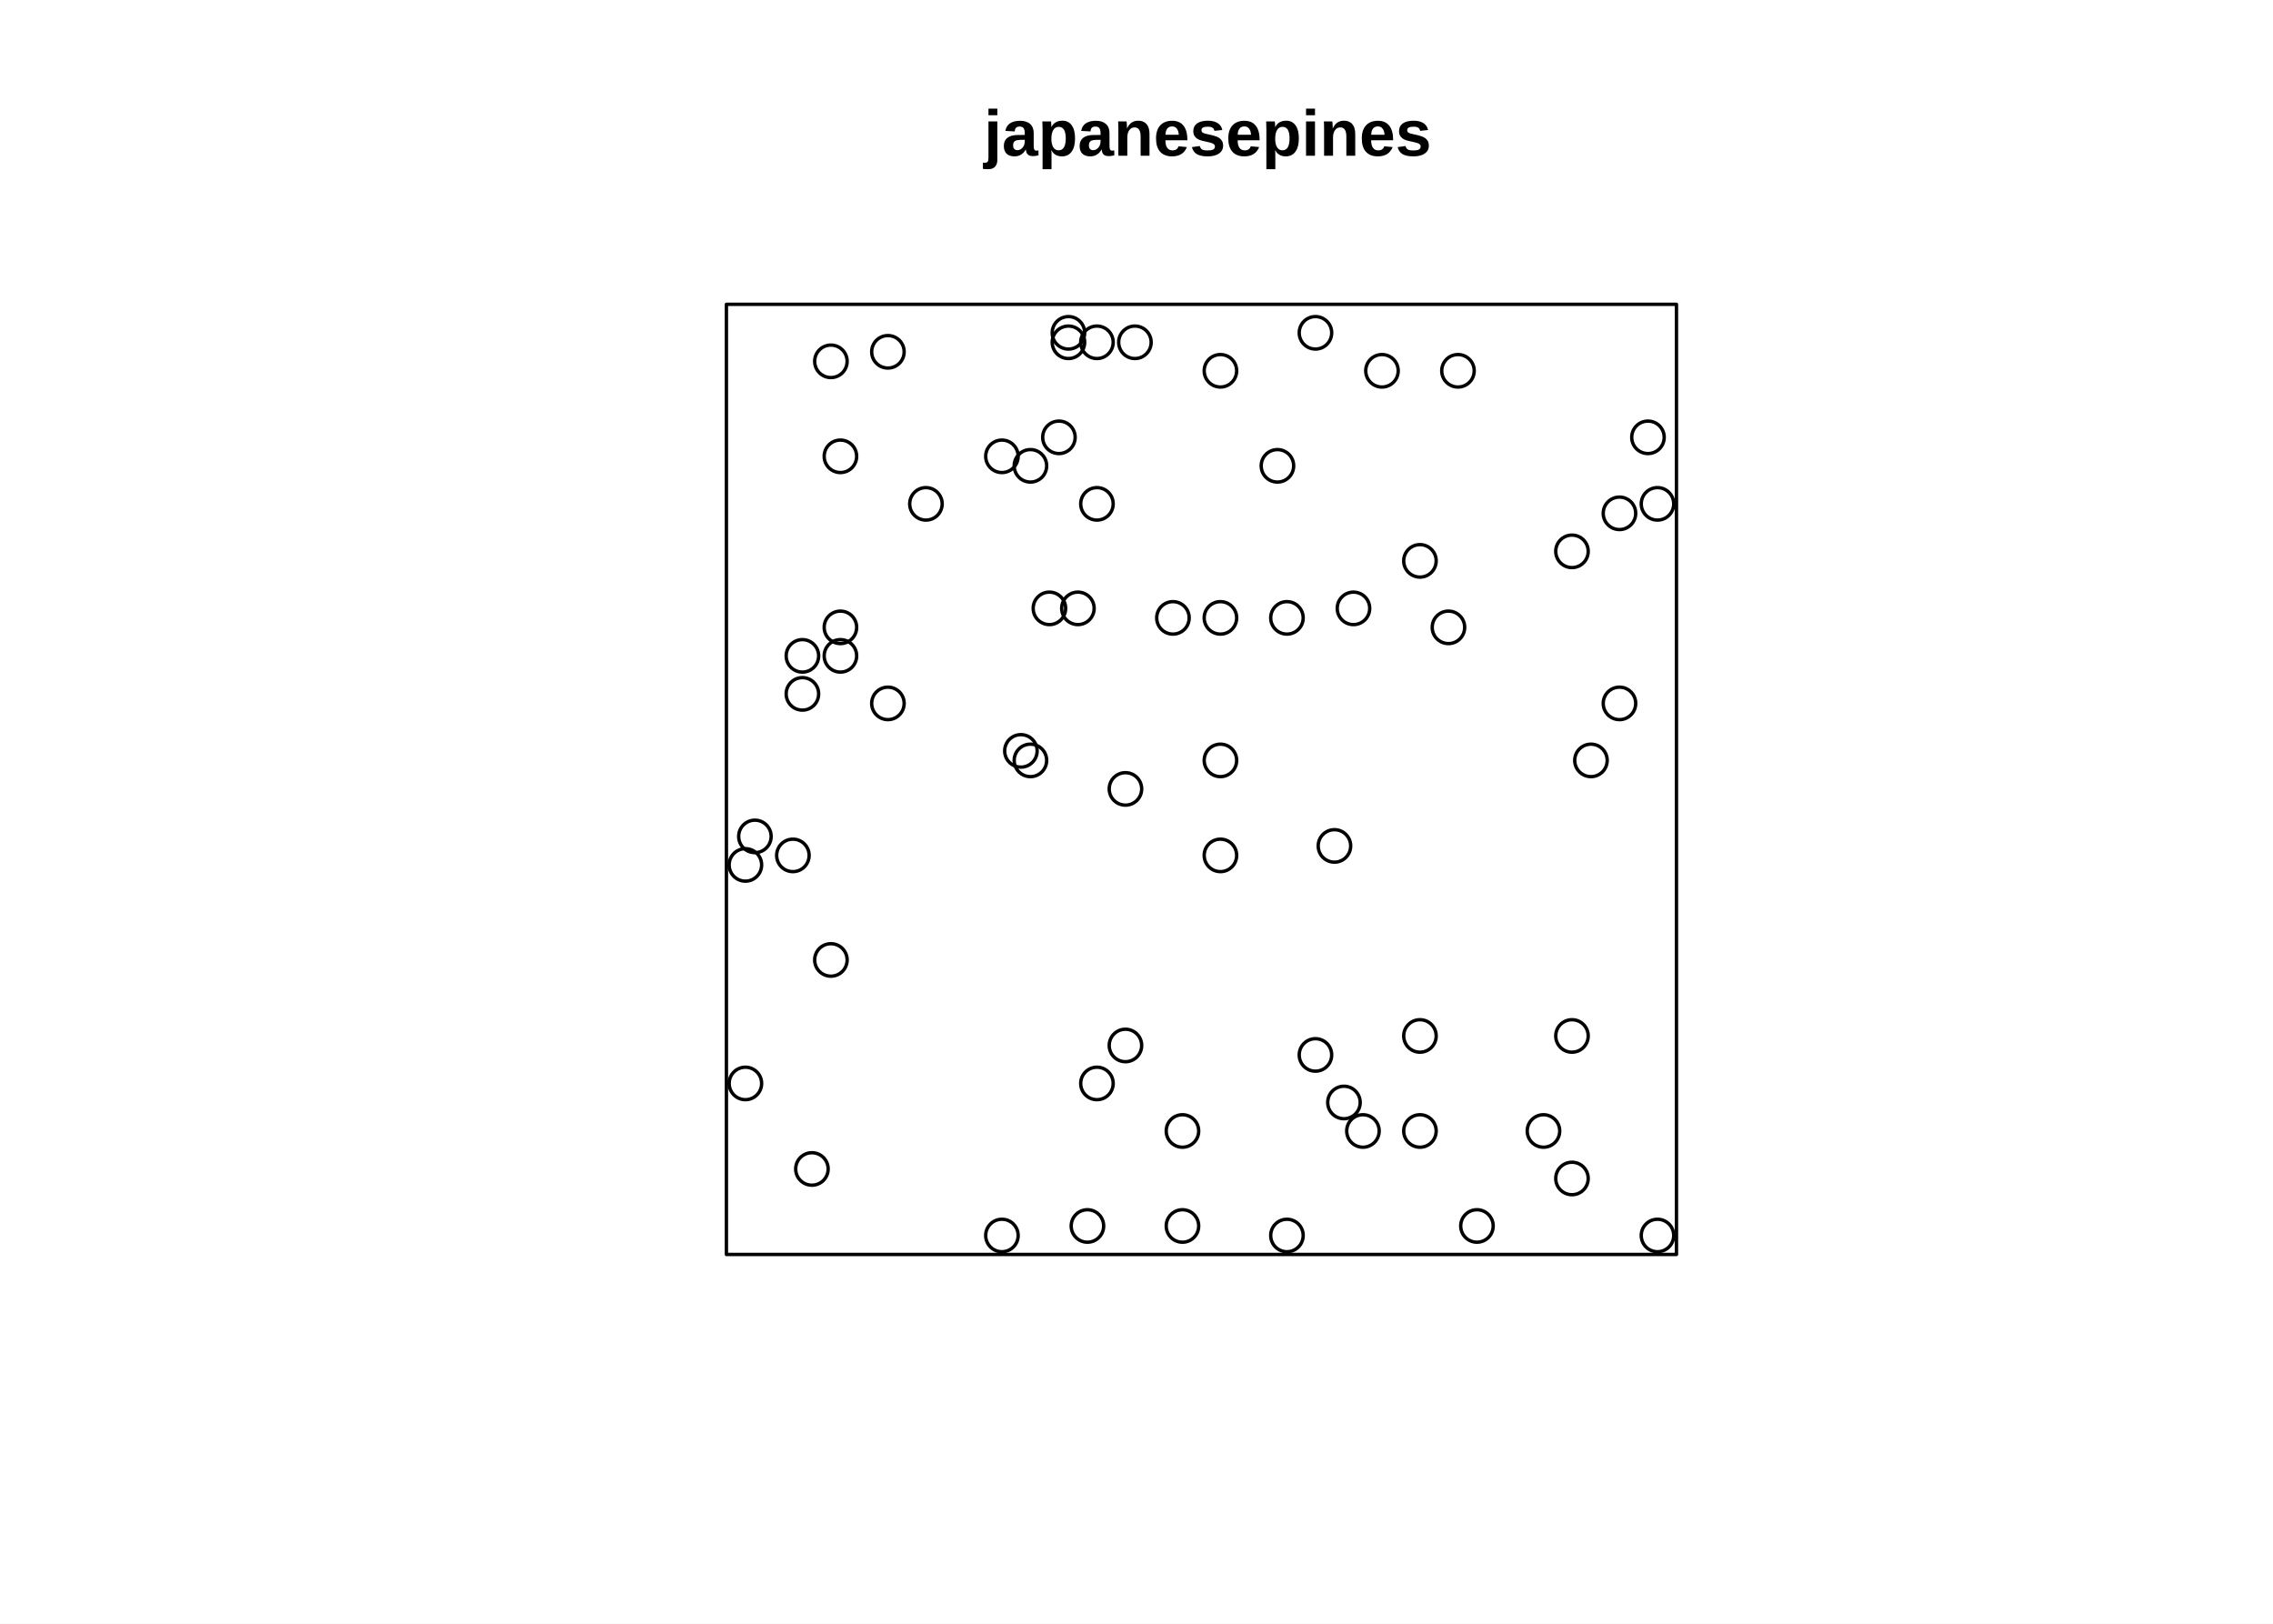
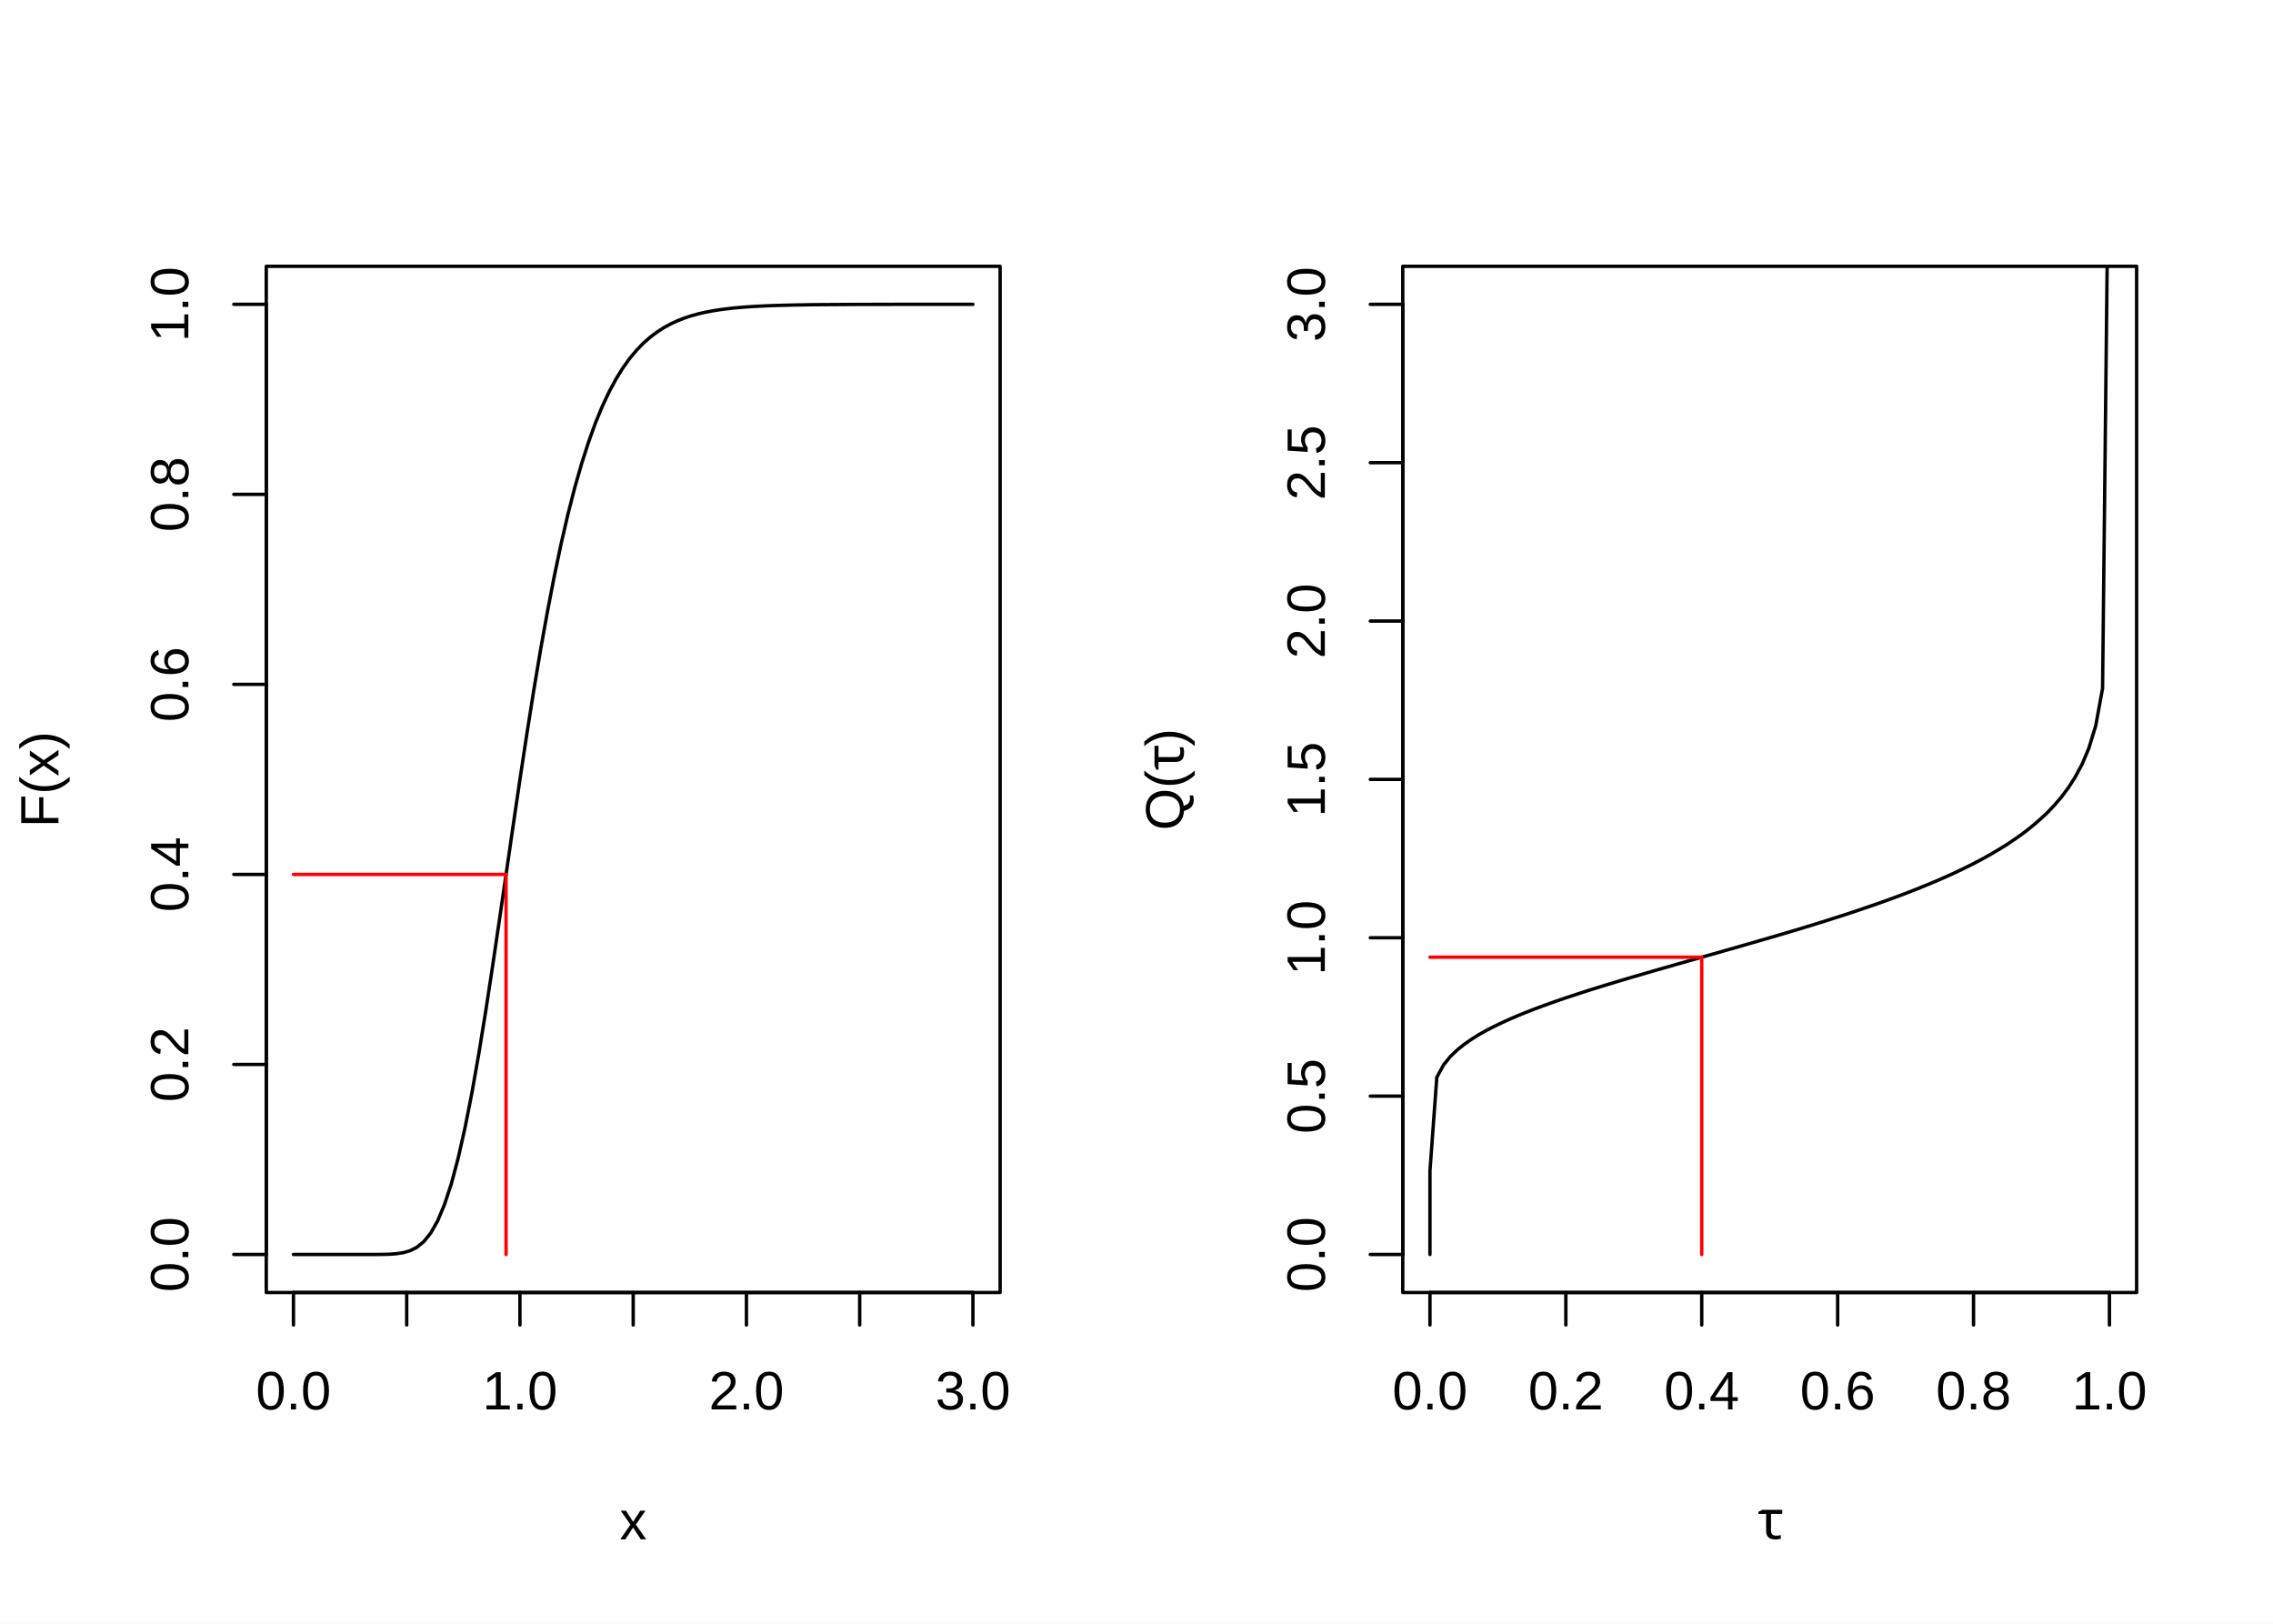
<svg xmlns="http://www.w3.org/2000/svg" viewBox="0 0 504.00 360.00">
  <defs>
    <style type="text/css">
    line, polyline, path, rect, circle {
      fill: none;
      stroke: #000000;
      stroke-linecap: round;
      stroke-linejoin: round;
      stroke-miterlimit: 10.00;
    }
  </style>
  </defs>
  <rect width="100%" height="100%" style="stroke: none; fill: #FFFFFF;" />
-   <text x="262.51" y="34.53" style="font-size: 14.40px; font-weight: bold; font-family: Arial;" textLength="7.78px" lengthAdjust="spacingAndGlyphs">  </text>
-   <text x="218.16" y="34.53" style="font-size: 14.40px; font-weight: bold; font-family: Arial;" textLength="96.49px" lengthAdjust="spacingAndGlyphs">japanesepines</text>
  <defs>
-     <clipPath id="cpNTkuMDR8NDczLjc2fDI4Ni41Nnw1OS4wNA==">
-       <rect x="59.04" y="59.04" width="414.72" height="227.52" />
+     <clipPath id="cpNTkuMDR8MjIxLjc2fDI4Ni41Nnw1OS4wNA==">
+       <rect x="59.04" y="59.04" width="162.72" height="227.52" />
    </clipPath>
  </defs>
-   <polyline points="161.07,278.13 371.73,278.13 371.73,67.47 161.07,67.47 161.07,278.13 " style="stroke-width: 0.75;" clip-path="url(#cpNTkuMDR8NDczLjc2fDI4Ni41Nnw1OS4wNA==)" />
-   <circle cx="180.03" cy="259.17" r="2.70pt" style="stroke-width: 0.75;" clip-path="url(#cpNTkuMDR8NDczLjc2fDI4Ni41Nnw1OS4wNA==)" />
-   <circle cx="222.16" cy="273.92" r="2.70pt" style="stroke-width: 0.75;" clip-path="url(#cpNTkuMDR8NDczLjc2fDI4Ni41Nnw1OS4wNA==)" />
-   <circle cx="241.12" cy="271.81" r="2.70pt" style="stroke-width: 0.75;" clip-path="url(#cpNTkuMDR8NDczLjc2fDI4Ni41Nnw1OS4wNA==)" />
-   <circle cx="243.23" cy="240.21" r="2.70pt" style="stroke-width: 0.75;" clip-path="url(#cpNTkuMDR8NDczLjc2fDI4Ni41Nnw1OS4wNA==)" />
-   <circle cx="262.19" cy="271.81" r="2.70pt" style="stroke-width: 0.75;" clip-path="url(#cpNTkuMDR8NDczLjc2fDI4Ni41Nnw1OS4wNA==)" />
-   <circle cx="285.36" cy="273.92" r="2.70pt" style="stroke-width: 0.75;" clip-path="url(#cpNTkuMDR8NDczLjc2fDI4Ni41Nnw1OS4wNA==)" />
-   <circle cx="298.00" cy="244.43" r="2.70pt" style="stroke-width: 0.75;" clip-path="url(#cpNTkuMDR8NDczLjc2fDI4Ni41Nnw1OS4wNA==)" />
-   <circle cx="302.21" cy="250.75" r="2.70pt" style="stroke-width: 0.75;" clip-path="url(#cpNTkuMDR8NDczLjc2fDI4Ni41Nnw1OS4wNA==)" />
-   <circle cx="314.85" cy="250.75" r="2.70pt" style="stroke-width: 0.75;" clip-path="url(#cpNTkuMDR8NDczLjc2fDI4Ni41Nnw1OS4wNA==)" />
-   <circle cx="327.49" cy="271.81" r="2.70pt" style="stroke-width: 0.75;" clip-path="url(#cpNTkuMDR8NDczLjc2fDI4Ni41Nnw1OS4wNA==)" />
-   <circle cx="342.24" cy="250.75" r="2.70pt" style="stroke-width: 0.75;" clip-path="url(#cpNTkuMDR8NDczLjc2fDI4Ni41Nnw1OS4wNA==)" />
-   <circle cx="348.56" cy="261.28" r="2.70pt" style="stroke-width: 0.75;" clip-path="url(#cpNTkuMDR8NDczLjc2fDI4Ni41Nnw1OS4wNA==)" />
-   <circle cx="367.52" cy="273.92" r="2.70pt" style="stroke-width: 0.75;" clip-path="url(#cpNTkuMDR8NDczLjc2fDI4Ni41Nnw1OS4wNA==)" />
-   <circle cx="165.28" cy="240.21" r="2.70pt" style="stroke-width: 0.75;" clip-path="url(#cpNTkuMDR8NDczLjc2fDI4Ni41Nnw1OS4wNA==)" />
-   <circle cx="184.24" cy="212.83" r="2.70pt" style="stroke-width: 0.75;" clip-path="url(#cpNTkuMDR8NDczLjc2fDI4Ni41Nnw1OS4wNA==)" />
-   <circle cx="249.55" cy="231.79" r="2.70pt" style="stroke-width: 0.75;" clip-path="url(#cpNTkuMDR8NDczLjc2fDI4Ni41Nnw1OS4wNA==)" />
-   <circle cx="262.19" cy="250.75" r="2.70pt" style="stroke-width: 0.75;" clip-path="url(#cpNTkuMDR8NDczLjc2fDI4Ni41Nnw1OS4wNA==)" />
-   <circle cx="291.68" cy="233.89" r="2.70pt" style="stroke-width: 0.75;" clip-path="url(#cpNTkuMDR8NDczLjc2fDI4Ni41Nnw1OS4wNA==)" />
-   <circle cx="314.85" cy="229.68" r="2.70pt" style="stroke-width: 0.75;" clip-path="url(#cpNTkuMDR8NDczLjc2fDI4Ni41Nnw1OS4wNA==)" />
-   <circle cx="348.56" cy="229.68" r="2.70pt" style="stroke-width: 0.75;" clip-path="url(#cpNTkuMDR8NDczLjc2fDI4Ni41Nnw1OS4wNA==)" />
-   <circle cx="165.28" cy="191.76" r="2.70pt" style="stroke-width: 0.75;" clip-path="url(#cpNTkuMDR8NDczLjc2fDI4Ni41Nnw1OS4wNA==)" />
-   <circle cx="167.39" cy="185.44" r="2.70pt" style="stroke-width: 0.75;" clip-path="url(#cpNTkuMDR8NDczLjc2fDI4Ni41Nnw1OS4wNA==)" />
-   <circle cx="175.81" cy="189.65" r="2.70pt" style="stroke-width: 0.75;" clip-path="url(#cpNTkuMDR8NDczLjc2fDI4Ni41Nnw1OS4wNA==)" />
-   <circle cx="270.61" cy="189.65" r="2.70pt" style="stroke-width: 0.75;" clip-path="url(#cpNTkuMDR8NDczLjc2fDI4Ni41Nnw1OS4wNA==)" />
-   <circle cx="295.89" cy="187.55" r="2.70pt" style="stroke-width: 0.75;" clip-path="url(#cpNTkuMDR8NDczLjc2fDI4Ni41Nnw1OS4wNA==)" />
-   <circle cx="177.92" cy="153.84" r="2.70pt" style="stroke-width: 0.75;" clip-path="url(#cpNTkuMDR8NDczLjc2fDI4Ni41Nnw1OS4wNA==)" />
-   <circle cx="177.92" cy="145.41" r="2.70pt" style="stroke-width: 0.75;" clip-path="url(#cpNTkuMDR8NDczLjc2fDI4Ni41Nnw1OS4wNA==)" />
-   <circle cx="186.35" cy="145.41" r="2.70pt" style="stroke-width: 0.75;" clip-path="url(#cpNTkuMDR8NDczLjc2fDI4Ni41Nnw1OS4wNA==)" />
-   <circle cx="186.35" cy="139.09" r="2.70pt" style="stroke-width: 0.75;" clip-path="url(#cpNTkuMDR8NDczLjc2fDI4Ni41Nnw1OS4wNA==)" />
-   <circle cx="196.88" cy="155.95" r="2.70pt" style="stroke-width: 0.75;" clip-path="url(#cpNTkuMDR8NDczLjc2fDI4Ni41Nnw1OS4wNA==)" />
-   <circle cx="226.37" cy="166.48" r="2.70pt" style="stroke-width: 0.75;" clip-path="url(#cpNTkuMDR8NDczLjc2fDI4Ni41Nnw1OS4wNA==)" />
-   <circle cx="228.48" cy="168.59" r="2.70pt" style="stroke-width: 0.75;" clip-path="url(#cpNTkuMDR8NDczLjc2fDI4Ni41Nnw1OS4wNA==)" />
-   <circle cx="249.55" cy="174.91" r="2.70pt" style="stroke-width: 0.75;" clip-path="url(#cpNTkuMDR8NDczLjc2fDI4Ni41Nnw1OS4wNA==)" />
-   <circle cx="270.61" cy="168.59" r="2.70pt" style="stroke-width: 0.75;" clip-path="url(#cpNTkuMDR8NDczLjc2fDI4Ni41Nnw1OS4wNA==)" />
-   <circle cx="352.77" cy="168.59" r="2.70pt" style="stroke-width: 0.75;" clip-path="url(#cpNTkuMDR8NDczLjc2fDI4Ni41Nnw1OS4wNA==)" />
-   <circle cx="359.09" cy="155.95" r="2.70pt" style="stroke-width: 0.75;" clip-path="url(#cpNTkuMDR8NDczLjc2fDI4Ni41Nnw1OS4wNA==)" />
-   <circle cx="232.69" cy="134.88" r="2.70pt" style="stroke-width: 0.75;" clip-path="url(#cpNTkuMDR8NDczLjc2fDI4Ni41Nnw1OS4wNA==)" />
-   <circle cx="239.01" cy="134.88" r="2.70pt" style="stroke-width: 0.75;" clip-path="url(#cpNTkuMDR8NDczLjc2fDI4Ni41Nnw1OS4wNA==)" />
-   <circle cx="260.08" cy="136.99" r="2.70pt" style="stroke-width: 0.75;" clip-path="url(#cpNTkuMDR8NDczLjc2fDI4Ni41Nnw1OS4wNA==)" />
-   <circle cx="270.61" cy="136.99" r="2.70pt" style="stroke-width: 0.75;" clip-path="url(#cpNTkuMDR8NDczLjc2fDI4Ni41Nnw1OS4wNA==)" />
-   <circle cx="285.36" cy="136.99" r="2.70pt" style="stroke-width: 0.75;" clip-path="url(#cpNTkuMDR8NDczLjc2fDI4Ni41Nnw1OS4wNA==)" />
-   <circle cx="300.11" cy="134.88" r="2.70pt" style="stroke-width: 0.75;" clip-path="url(#cpNTkuMDR8NDczLjc2fDI4Ni41Nnw1OS4wNA==)" />
-   <circle cx="321.17" cy="139.09" r="2.70pt" style="stroke-width: 0.75;" clip-path="url(#cpNTkuMDR8NDczLjc2fDI4Ni41Nnw1OS4wNA==)" />
-   <circle cx="314.85" cy="124.35" r="2.70pt" style="stroke-width: 0.75;" clip-path="url(#cpNTkuMDR8NDczLjc2fDI4Ni41Nnw1OS4wNA==)" />
-   <circle cx="348.56" cy="122.24" r="2.70pt" style="stroke-width: 0.75;" clip-path="url(#cpNTkuMDR8NDczLjc2fDI4Ni41Nnw1OS4wNA==)" />
-   <circle cx="359.09" cy="113.81" r="2.70pt" style="stroke-width: 0.75;" clip-path="url(#cpNTkuMDR8NDczLjc2fDI4Ni41Nnw1OS4wNA==)" />
-   <circle cx="367.52" cy="111.71" r="2.70pt" style="stroke-width: 0.75;" clip-path="url(#cpNTkuMDR8NDczLjc2fDI4Ni41Nnw1OS4wNA==)" />
-   <circle cx="365.41" cy="96.96" r="2.70pt" style="stroke-width: 0.75;" clip-path="url(#cpNTkuMDR8NDczLjc2fDI4Ni41Nnw1OS4wNA==)" />
-   <circle cx="186.35" cy="101.17" r="2.70pt" style="stroke-width: 0.75;" clip-path="url(#cpNTkuMDR8NDczLjc2fDI4Ni41Nnw1OS4wNA==)" />
-   <circle cx="184.24" cy="80.11" r="2.70pt" style="stroke-width: 0.75;" clip-path="url(#cpNTkuMDR8NDczLjc2fDI4Ni41Nnw1OS4wNA==)" />
-   <circle cx="196.88" cy="78.00" r="2.70pt" style="stroke-width: 0.75;" clip-path="url(#cpNTkuMDR8NDczLjc2fDI4Ni41Nnw1OS4wNA==)" />
-   <circle cx="205.31" cy="111.71" r="2.70pt" style="stroke-width: 0.75;" clip-path="url(#cpNTkuMDR8NDczLjc2fDI4Ni41Nnw1OS4wNA==)" />
-   <circle cx="222.16" cy="101.17" r="2.70pt" style="stroke-width: 0.75;" clip-path="url(#cpNTkuMDR8NDczLjc2fDI4Ni41Nnw1OS4wNA==)" />
-   <circle cx="228.48" cy="103.28" r="2.70pt" style="stroke-width: 0.75;" clip-path="url(#cpNTkuMDR8NDczLjc2fDI4Ni41Nnw1OS4wNA==)" />
-   <circle cx="234.80" cy="96.96" r="2.70pt" style="stroke-width: 0.75;" clip-path="url(#cpNTkuMDR8NDczLjc2fDI4Ni41Nnw1OS4wNA==)" />
-   <circle cx="243.23" cy="111.71" r="2.70pt" style="stroke-width: 0.75;" clip-path="url(#cpNTkuMDR8NDczLjc2fDI4Ni41Nnw1OS4wNA==)" />
-   <circle cx="270.61" cy="82.21" r="2.70pt" style="stroke-width: 0.75;" clip-path="url(#cpNTkuMDR8NDczLjc2fDI4Ni41Nnw1OS4wNA==)" />
-   <circle cx="283.25" cy="103.28" r="2.70pt" style="stroke-width: 0.75;" clip-path="url(#cpNTkuMDR8NDczLjc2fDI4Ni41Nnw1OS4wNA==)" />
-   <circle cx="306.43" cy="82.21" r="2.70pt" style="stroke-width: 0.75;" clip-path="url(#cpNTkuMDR8NDczLjc2fDI4Ni41Nnw1OS4wNA==)" />
-   <circle cx="323.28" cy="82.21" r="2.70pt" style="stroke-width: 0.75;" clip-path="url(#cpNTkuMDR8NDczLjc2fDI4Ni41Nnw1OS4wNA==)" />
-   <circle cx="236.91" cy="73.79" r="2.70pt" style="stroke-width: 0.75;" clip-path="url(#cpNTkuMDR8NDczLjc2fDI4Ni41Nnw1OS4wNA==)" />
-   <circle cx="236.91" cy="75.89" r="2.70pt" style="stroke-width: 0.75;" clip-path="url(#cpNTkuMDR8NDczLjc2fDI4Ni41Nnw1OS4wNA==)" />
-   <circle cx="243.23" cy="75.89" r="2.70pt" style="stroke-width: 0.75;" clip-path="url(#cpNTkuMDR8NDczLjc2fDI4Ni41Nnw1OS4wNA==)" />
-   <circle cx="251.65" cy="75.89" r="2.70pt" style="stroke-width: 0.75;" clip-path="url(#cpNTkuMDR8NDczLjc2fDI4Ni41Nnw1OS4wNA==)" />
-   <circle cx="291.68" cy="73.79" r="2.70pt" style="stroke-width: 0.75;" clip-path="url(#cpNTkuMDR8NDczLjc2fDI4Ni41Nnw1OS4wNA==)" />
+   <polyline points="65.07,278.13 66.59,278.13 68.11,278.13 69.63,278.13 71.15,278.13 72.68,278.13 74.20,278.13 75.72,278.13 77.24,278.13 78.76,278.13 80.29,278.13 81.81,278.13 83.33,278.13 84.85,278.11 86.37,278.07 87.89,277.96 89.42,277.73 90.94,277.29 92.46,276.52 93.98,275.27 95.50,273.38 97.03,270.70 98.55,267.09 100.07,262.47 101.59,256.78 103.11,250.03 104.64,242.29 106.16,233.67 107.68,224.30 109.20,214.38 110.72,204.08 112.25,193.60 113.77,183.12 115.29,172.80 116.81,162.79 118.33,153.20 119.85,144.13 121.38,135.64 122.90,127.77 124.42,120.55 125.94,113.98 127.46,108.05 128.99,102.72 130.51,97.98 132.03,93.78 133.55,90.09 135.07,86.85 136.60,84.02 138.12,81.57 139.64,79.45 141.16,77.63 142.68,76.06 144.20,74.73 145.73,73.58 147.25,72.61 148.77,71.79 150.29,71.09 151.81,70.50 153.34,70.00 154.86,69.58 156.38,69.23 157.90,68.94 159.42,68.69 160.95,68.49 162.47,68.31 163.99,68.17 165.51,68.05 167.03,67.95 168.55,67.87 170.08,67.80 171.60,67.74 173.12,67.70 174.64,67.66 176.16,67.62 177.69,67.60 179.21,67.57 180.73,67.55 182.25,67.54 183.77,67.53 185.30,67.52 186.82,67.51 188.34,67.50 189.86,67.49 191.38,67.49 192.91,67.49 194.43,67.48 195.95,67.48 197.47,67.48 198.99,67.47 200.51,67.47 202.04,67.47 203.56,67.47 205.08,67.47 206.60,67.47 208.12,67.47 209.65,67.47 211.17,67.47 212.69,67.47 214.21,67.47 215.73,67.47 " style="stroke-width: 0.75;" clip-path="url(#cpNTkuMDR8MjIxLjc2fDI4Ni41Nnw1OS4wNA==)" />
+   <defs>
+     <clipPath id="cpMHw1MDR8MzYwfDA=">
+       <rect x="0.00" y="0.00" width="504.00" height="360.00" />
+     </clipPath>
+   </defs>
+   <line x1="65.07" y1="286.56" x2="215.73" y2="286.56" style="stroke-width: 0.75;" clip-path="url(#cpMHw1MDR8MzYwfDA=)" />
+   <line x1="65.07" y1="286.56" x2="65.07" y2="293.76" style="stroke-width: 0.75;" clip-path="url(#cpMHw1MDR8MzYwfDA=)" />
+   <line x1="90.18" y1="286.56" x2="90.18" y2="293.76" style="stroke-width: 0.75;" clip-path="url(#cpMHw1MDR8MzYwfDA=)" />
+   <line x1="115.29" y1="286.56" x2="115.29" y2="293.76" style="stroke-width: 0.75;" clip-path="url(#cpMHw1MDR8MzYwfDA=)" />
+   <line x1="140.40" y1="286.56" x2="140.40" y2="293.76" style="stroke-width: 0.75;" clip-path="url(#cpMHw1MDR8MzYwfDA=)" />
+   <line x1="165.51" y1="286.56" x2="165.51" y2="293.76" style="stroke-width: 0.75;" clip-path="url(#cpMHw1MDR8MzYwfDA=)" />
+   <line x1="190.62" y1="286.56" x2="190.62" y2="293.76" style="stroke-width: 0.75;" clip-path="url(#cpMHw1MDR8MzYwfDA=)" />
+   <line x1="215.73" y1="286.56" x2="215.73" y2="293.76" style="stroke-width: 0.75;" clip-path="url(#cpMHw1MDR8MzYwfDA=)" />
+   <g clip-path="url(#cpMHw1MDR8MzYwfDA=)">
+     <text x="56.73" y="312.48" style="font-size: 12.00px; font-family: Arial;" textLength="16.68px" lengthAdjust="spacingAndGlyphs">0.0</text>
+   </g>
+   <g clip-path="url(#cpMHw1MDR8MzYwfDA=)">
+     <text x="106.95" y="312.48" style="font-size: 12.00px; font-family: Arial;" textLength="16.68px" lengthAdjust="spacingAndGlyphs">1.0</text>
+   </g>
+   <g clip-path="url(#cpMHw1MDR8MzYwfDA=)">
+     <text x="157.17" y="312.48" style="font-size: 12.00px; font-family: Arial;" textLength="16.68px" lengthAdjust="spacingAndGlyphs">2.0</text>
+   </g>
+   <g clip-path="url(#cpMHw1MDR8MzYwfDA=)">
+     <text x="207.39" y="312.48" style="font-size: 12.00px; font-family: Arial;" textLength="16.68px" lengthAdjust="spacingAndGlyphs">3.0</text>
+   </g>
+   <line x1="59.04" y1="278.13" x2="59.04" y2="67.47" style="stroke-width: 0.75;" clip-path="url(#cpMHw1MDR8MzYwfDA=)" />
+   <line x1="59.04" y1="278.13" x2="51.84" y2="278.13" style="stroke-width: 0.75;" clip-path="url(#cpMHw1MDR8MzYwfDA=)" />
+   <line x1="59.04" y1="236.00" x2="51.84" y2="236.00" style="stroke-width: 0.75;" clip-path="url(#cpMHw1MDR8MzYwfDA=)" />
+   <line x1="59.04" y1="193.87" x2="51.84" y2="193.87" style="stroke-width: 0.75;" clip-path="url(#cpMHw1MDR8MzYwfDA=)" />
+   <line x1="59.04" y1="151.73" x2="51.84" y2="151.73" style="stroke-width: 0.75;" clip-path="url(#cpMHw1MDR8MzYwfDA=)" />
+   <line x1="59.04" y1="109.60" x2="51.84" y2="109.60" style="stroke-width: 0.75;" clip-path="url(#cpMHw1MDR8MzYwfDA=)" />
+   <line x1="59.04" y1="67.47" x2="51.84" y2="67.47" style="stroke-width: 0.75;" clip-path="url(#cpMHw1MDR8MzYwfDA=)" />
+   <g clip-path="url(#cpMHw1MDR8MzYwfDA=)">
+     <text transform="translate(41.76,286.47) rotate(-90)" style="font-size: 12.00px; font-family: Arial;" textLength="16.68px" lengthAdjust="spacingAndGlyphs">0.0</text>
+   </g>
+   <g clip-path="url(#cpMHw1MDR8MzYwfDA=)">
+     <text transform="translate(41.76,244.34) rotate(-90)" style="font-size: 12.00px; font-family: Arial;" textLength="16.68px" lengthAdjust="spacingAndGlyphs">0.2</text>
+   </g>
+   <g clip-path="url(#cpMHw1MDR8MzYwfDA=)">
+     <text transform="translate(41.76,202.21) rotate(-90)" style="font-size: 12.00px; font-family: Arial;" textLength="16.68px" lengthAdjust="spacingAndGlyphs">0.4</text>
+   </g>
+   <g clip-path="url(#cpMHw1MDR8MzYwfDA=)">
+     <text transform="translate(41.76,160.07) rotate(-90)" style="font-size: 12.00px; font-family: Arial;" textLength="16.68px" lengthAdjust="spacingAndGlyphs">0.6</text>
+   </g>
+   <g clip-path="url(#cpMHw1MDR8MzYwfDA=)">
+     <text transform="translate(41.76,117.94) rotate(-90)" style="font-size: 12.00px; font-family: Arial;" textLength="16.68px" lengthAdjust="spacingAndGlyphs">0.8</text>
+   </g>
+   <g clip-path="url(#cpMHw1MDR8MzYwfDA=)">
+     <text transform="translate(41.76,75.81) rotate(-90)" style="font-size: 12.00px; font-family: Arial;" textLength="16.68px" lengthAdjust="spacingAndGlyphs">1.0</text>
+   </g>
+   <polyline points="59.04,286.56 221.76,286.56 221.76,59.04 59.04,59.04 59.04,286.56 " style="stroke-width: 0.75;" clip-path="url(#cpMHw1MDR8MzYwfDA=)" />
+   <defs>
+     <clipPath id="cpMHwyNTJ8MzYwfDA=">
+       <rect x="0.00" y="0.00" width="252.00" height="360.00" />
+     </clipPath>
+   </defs>
+   <g clip-path="url(#cpMHwyNTJ8MzYwfDA=)">
+     <text x="137.40" y="341.28" style="font-size: 12.00px; font-family: Arial;" textLength="6.00px" lengthAdjust="spacingAndGlyphs">x</text>
+   </g>
+   <g clip-path="url(#cpMHwyNTJ8MzYwfDA=)">
+     <text transform="translate(12.96,183.46) rotate(-90)" style="font-size: 12.00px; font-family: Arial;" textLength="21.32px" lengthAdjust="spacingAndGlyphs">F(x)</text>
+   </g>
+   <defs>
+     <clipPath id="cpNTkuMDR8MjIxLjc2fDI4Ni41Nnw1OS4wNA==">
+       <rect x="59.04" y="59.04" width="162.72" height="227.52" />
+     </clipPath>
+   </defs>
+   <line x1="112.21" y1="278.13" x2="112.21" y2="193.87" style="stroke-width: 0.75; stroke: #FF0000;" clip-path="url(#cpNTkuMDR8MjIxLjc2fDI4Ni41Nnw1OS4wNA==)" />
+   <line x1="65.07" y1="193.87" x2="112.21" y2="193.87" style="stroke-width: 0.75; stroke: #FF0000;" clip-path="url(#cpNTkuMDR8MjIxLjc2fDI4Ni41Nnw1OS4wNA==)" />
+   <defs>
+     <clipPath id="cpMzExLjA0fDQ3My43NnwyODYuNTZ8NTkuMDQ=">
+       <rect x="311.04" y="59.04" width="162.72" height="227.52" />
+     </clipPath>
+   </defs>
+   <polyline points="317.07,278.13 317.07,259.59 318.59,238.84 320.11,236.07 321.63,234.20 323.15,232.75 324.68,231.53 326.20,230.47 327.72,229.51 329.24,228.64 330.76,227.84 332.29,227.09 333.81,226.38 335.33,225.71 336.85,225.06 338.37,224.45 339.89,223.85 341.42,223.28 342.94,222.72 344.46,222.18 345.98,221.65 347.50,221.13 349.03,220.63 350.55,220.13 352.07,219.64 353.59,219.16 355.11,218.69 356.64,218.22 358.16,217.76 359.68,217.31 361.20,216.85 362.72,216.41 364.25,215.96 365.77,215.52 367.29,215.08 368.81,214.64 370.33,214.21 371.85,213.77 373.38,213.34 374.90,212.91 376.42,212.48 377.94,212.05 379.46,211.62 380.99,211.19 382.51,210.75 384.03,210.32 385.55,209.89 387.07,209.45 388.60,209.01 390.12,208.57 391.64,208.13 393.16,207.69 394.68,207.24 396.20,206.79 397.73,206.34 399.25,205.88 400.77,205.42 402.29,204.95 403.81,204.48 405.34,204.00 406.86,203.51 408.38,203.03 409.90,202.53 411.42,202.03 412.95,201.51 414.47,200.99 415.99,200.47 417.51,199.93 419.03,199.38 420.55,198.82 422.08,198.25 423.60,197.66 425.12,197.07 426.64,196.45 428.16,195.82 429.69,195.18 431.21,194.51 432.73,193.83 434.25,193.12 435.77,192.38 437.30,191.62 438.82,190.83 440.34,190.01 441.86,189.14 443.38,188.24 444.91,187.29 446.43,186.28 447.95,185.22 449.47,184.08 450.99,182.85 452.51,181.53 454.04,180.09 455.56,178.49 457.08,176.71 458.60,174.68 460.12,172.32 461.65,169.48 463.17,165.88 464.69,160.91 466.21,152.63 467.73,12.17 " style="stroke-width: 0.75;" clip-path="url(#cpMzExLjA0fDQ3My43NnwyODYuNTZ8NTkuMDQ=)" />
+   <defs>
+     <clipPath id="cpMHw1MDR8MzYwfDA=">
+       <rect x="0.00" y="0.00" width="504.00" height="360.00" />
+     </clipPath>
+   </defs>
+   <line x1="317.07" y1="286.56" x2="467.73" y2="286.56" style="stroke-width: 0.75;" clip-path="url(#cpMHw1MDR8MzYwfDA=)" />
+   <line x1="317.07" y1="286.56" x2="317.07" y2="293.76" style="stroke-width: 0.75;" clip-path="url(#cpMHw1MDR8MzYwfDA=)" />
+   <line x1="347.20" y1="286.56" x2="347.20" y2="293.76" style="stroke-width: 0.75;" clip-path="url(#cpMHw1MDR8MzYwfDA=)" />
+   <line x1="377.33" y1="286.56" x2="377.33" y2="293.76" style="stroke-width: 0.75;" clip-path="url(#cpMHw1MDR8MzYwfDA=)" />
+   <line x1="407.47" y1="286.56" x2="407.47" y2="293.76" style="stroke-width: 0.75;" clip-path="url(#cpMHw1MDR8MzYwfDA=)" />
+   <line x1="437.60" y1="286.56" x2="437.60" y2="293.76" style="stroke-width: 0.75;" clip-path="url(#cpMHw1MDR8MzYwfDA=)" />
+   <line x1="467.73" y1="286.56" x2="467.73" y2="293.76" style="stroke-width: 0.75;" clip-path="url(#cpMHw1MDR8MzYwfDA=)" />
+   <g clip-path="url(#cpMHw1MDR8MzYwfDA=)">
+     <text x="308.73" y="312.48" style="font-size: 12.00px; font-family: Arial;" textLength="16.68px" lengthAdjust="spacingAndGlyphs">0.0</text>
+   </g>
+   <g clip-path="url(#cpMHw1MDR8MzYwfDA=)">
+     <text x="338.86" y="312.48" style="font-size: 12.00px; font-family: Arial;" textLength="16.68px" lengthAdjust="spacingAndGlyphs">0.2</text>
+   </g>
+   <g clip-path="url(#cpMHw1MDR8MzYwfDA=)">
+     <text x="368.99" y="312.48" style="font-size: 12.00px; font-family: Arial;" textLength="16.68px" lengthAdjust="spacingAndGlyphs">0.4</text>
+   </g>
+   <g clip-path="url(#cpMHw1MDR8MzYwfDA=)">
+     <text x="399.13" y="312.48" style="font-size: 12.00px; font-family: Arial;" textLength="16.68px" lengthAdjust="spacingAndGlyphs">0.6</text>
+   </g>
+   <g clip-path="url(#cpMHw1MDR8MzYwfDA=)">
+     <text x="429.26" y="312.48" style="font-size: 12.00px; font-family: Arial;" textLength="16.68px" lengthAdjust="spacingAndGlyphs">0.8</text>
+   </g>
+   <g clip-path="url(#cpMHw1MDR8MzYwfDA=)">
+     <text x="459.39" y="312.48" style="font-size: 12.00px; font-family: Arial;" textLength="16.68px" lengthAdjust="spacingAndGlyphs">1.0</text>
+   </g>
+   <line x1="311.04" y1="278.13" x2="311.04" y2="67.47" style="stroke-width: 0.75;" clip-path="url(#cpMHw1MDR8MzYwfDA=)" />
+   <line x1="311.04" y1="278.13" x2="303.84" y2="278.13" style="stroke-width: 0.75;" clip-path="url(#cpMHw1MDR8MzYwfDA=)" />
+   <line x1="311.04" y1="243.02" x2="303.84" y2="243.02" style="stroke-width: 0.75;" clip-path="url(#cpMHw1MDR8MzYwfDA=)" />
+   <line x1="311.04" y1="207.91" x2="303.84" y2="207.91" style="stroke-width: 0.75;" clip-path="url(#cpMHw1MDR8MzYwfDA=)" />
+   <line x1="311.04" y1="172.80" x2="303.84" y2="172.80" style="stroke-width: 0.75;" clip-path="url(#cpMHw1MDR8MzYwfDA=)" />
+   <line x1="311.04" y1="137.69" x2="303.84" y2="137.69" style="stroke-width: 0.75;" clip-path="url(#cpMHw1MDR8MzYwfDA=)" />
+   <line x1="311.04" y1="102.58" x2="303.84" y2="102.58" style="stroke-width: 0.75;" clip-path="url(#cpMHw1MDR8MzYwfDA=)" />
+   <line x1="311.04" y1="67.47" x2="303.84" y2="67.47" style="stroke-width: 0.75;" clip-path="url(#cpMHw1MDR8MzYwfDA=)" />
+   <g clip-path="url(#cpMHw1MDR8MzYwfDA=)">
+     <text transform="translate(293.76,286.47) rotate(-90)" style="font-size: 12.00px; font-family: Arial;" textLength="16.68px" lengthAdjust="spacingAndGlyphs">0.0</text>
+   </g>
+   <g clip-path="url(#cpMHw1MDR8MzYwfDA=)">
+     <text transform="translate(293.76,251.36) rotate(-90)" style="font-size: 12.00px; font-family: Arial;" textLength="16.68px" lengthAdjust="spacingAndGlyphs">0.5</text>
+   </g>
+   <g clip-path="url(#cpMHw1MDR8MzYwfDA=)">
+     <text transform="translate(293.76,216.25) rotate(-90)" style="font-size: 12.00px; font-family: Arial;" textLength="16.68px" lengthAdjust="spacingAndGlyphs">1.0</text>
+   </g>
+   <g clip-path="url(#cpMHw1MDR8MzYwfDA=)">
+     <text transform="translate(293.76,181.14) rotate(-90)" style="font-size: 12.00px; font-family: Arial;" textLength="16.68px" lengthAdjust="spacingAndGlyphs">1.5</text>
+   </g>
+   <g clip-path="url(#cpMHw1MDR8MzYwfDA=)">
+     <text transform="translate(293.76,146.03) rotate(-90)" style="font-size: 12.00px; font-family: Arial;" textLength="16.68px" lengthAdjust="spacingAndGlyphs">2.0</text>
+   </g>
+   <g clip-path="url(#cpMHw1MDR8MzYwfDA=)">
+     <text transform="translate(293.76,110.92) rotate(-90)" style="font-size: 12.00px; font-family: Arial;" textLength="16.68px" lengthAdjust="spacingAndGlyphs">2.5</text>
+   </g>
+   <g clip-path="url(#cpMHw1MDR8MzYwfDA=)">
+     <text transform="translate(293.76,75.81) rotate(-90)" style="font-size: 12.00px; font-family: Arial;" textLength="16.68px" lengthAdjust="spacingAndGlyphs">3.0</text>
+   </g>
+   <polyline points="311.04,286.56 473.76,286.56 473.76,59.04 311.04,59.04 311.04,286.56 " style="stroke-width: 0.75;" clip-path="url(#cpMHw1MDR8MzYwfDA=)" />
+   <defs>
+     <clipPath id="cpMjUyfDUwNHwzNjB8MA==">
+       <rect x="252.00" y="0.00" width="252.00" height="360.00" />
+     </clipPath>
+   </defs>
+   <g clip-path="url(#cpMjUyfDUwNHwzNjB8MA==)">
+     <text x="389.77" y="341.19" style="font-size: 12.00px; font-family: Symbol;" textLength="5.27px" lengthAdjust="spacingAndGlyphs">τ</text>
+   </g>
+   <g clip-path="url(#cpMjUyfDUwNHwzNjB8MA==)">
+     <text transform="translate(262.43,184.10) rotate(-90)" style="font-size: 12.00px; font-family: Arial;" textLength="13.33px" lengthAdjust="spacingAndGlyphs">Q(</text>
+   </g>
+   <g clip-path="url(#cpMjUyfDUwNHwzNjB8MA==)">
+     <text transform="translate(262.43,170.77) rotate(-90)" style="font-size: 12.00px; font-family: Symbol;" textLength="5.27px" lengthAdjust="spacingAndGlyphs">τ</text>
+   </g>
+   <g clip-path="url(#cpMjUyfDUwNHwzNjB8MA==)">
+     <text transform="translate(262.43,165.50) rotate(-90)" style="font-size: 12.00px; font-family: Arial;" textLength="4.00px" lengthAdjust="spacingAndGlyphs">)</text>
+   </g>
+   <defs>
+     <clipPath id="cpMzExLjA0fDQ3My43NnwyODYuNTZ8NTkuMDQ=">
+       <rect x="311.04" y="59.04" width="162.72" height="227.52" />
+     </clipPath>
+   </defs>
+   <line x1="377.33" y1="278.13" x2="377.33" y2="212.22" style="stroke-width: 0.75; stroke: #FF0000;" clip-path="url(#cpMzExLjA0fDQ3My43NnwyODYuNTZ8NTkuMDQ=)" />
+   <line x1="317.07" y1="212.22" x2="377.33" y2="212.22" style="stroke-width: 0.75; stroke: #FF0000;" clip-path="url(#cpMzExLjA0fDQ3My43NnwyODYuNTZ8NTkuMDQ=)" />
</svg>
